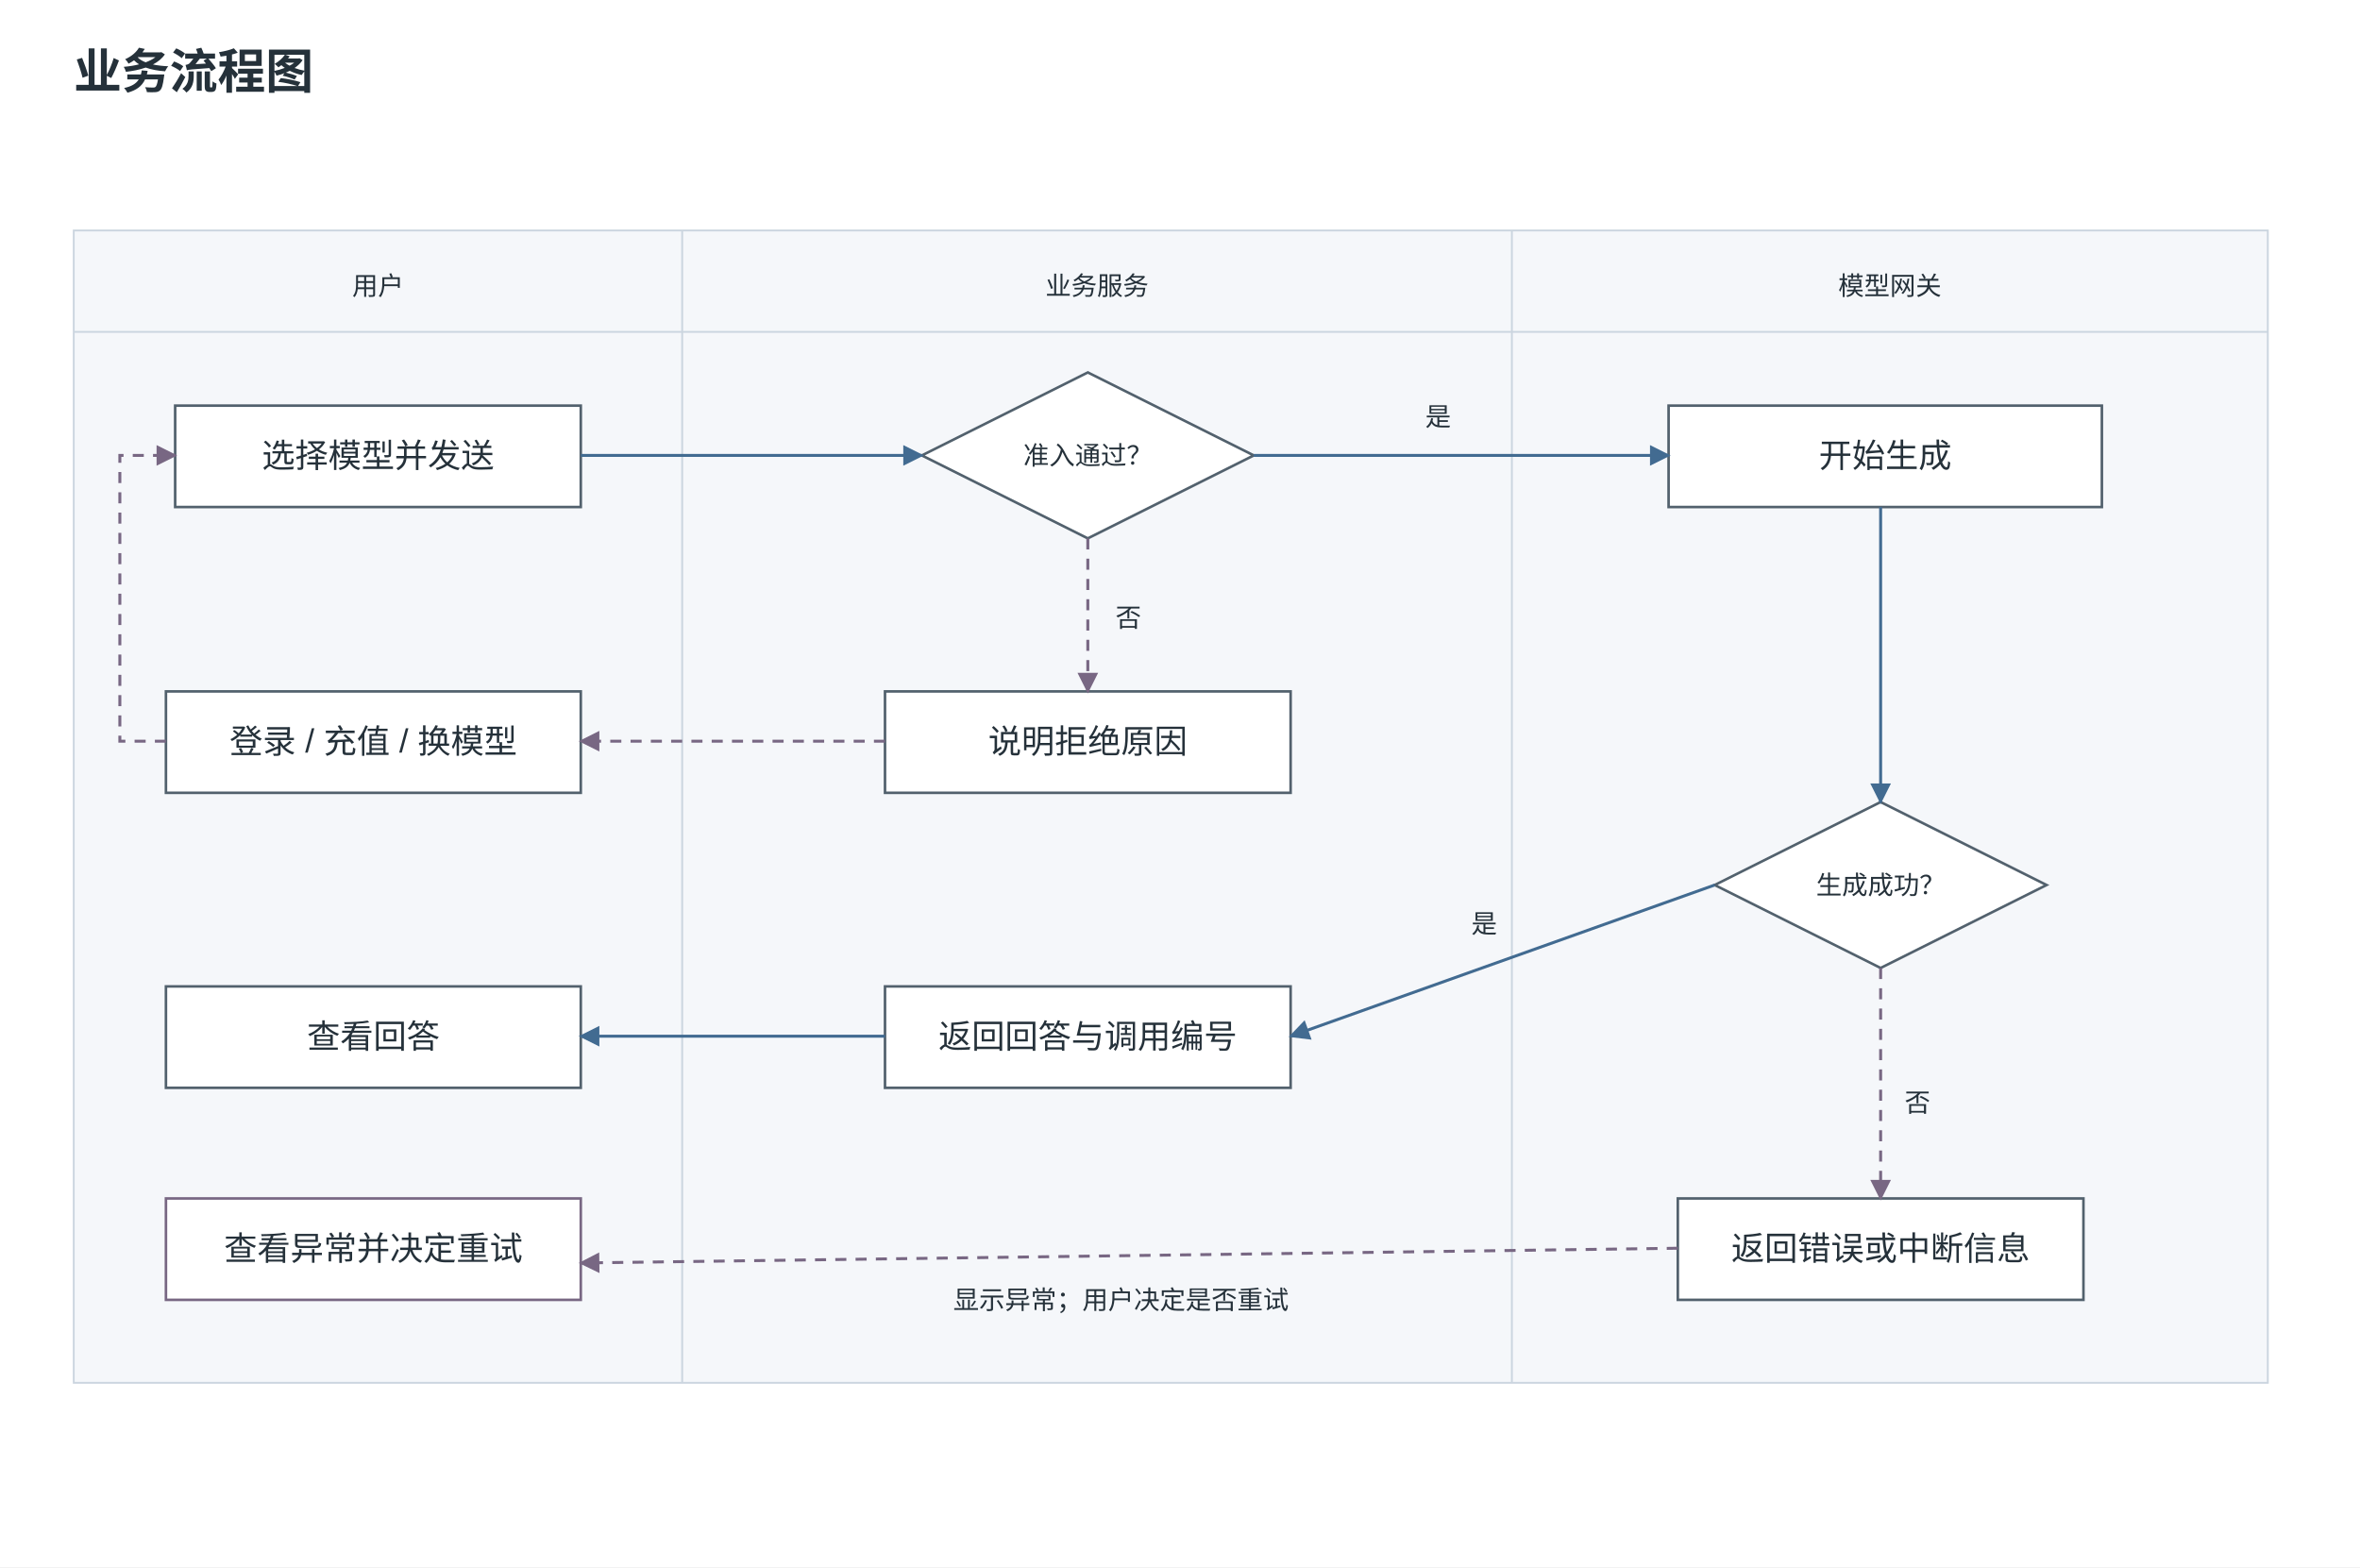
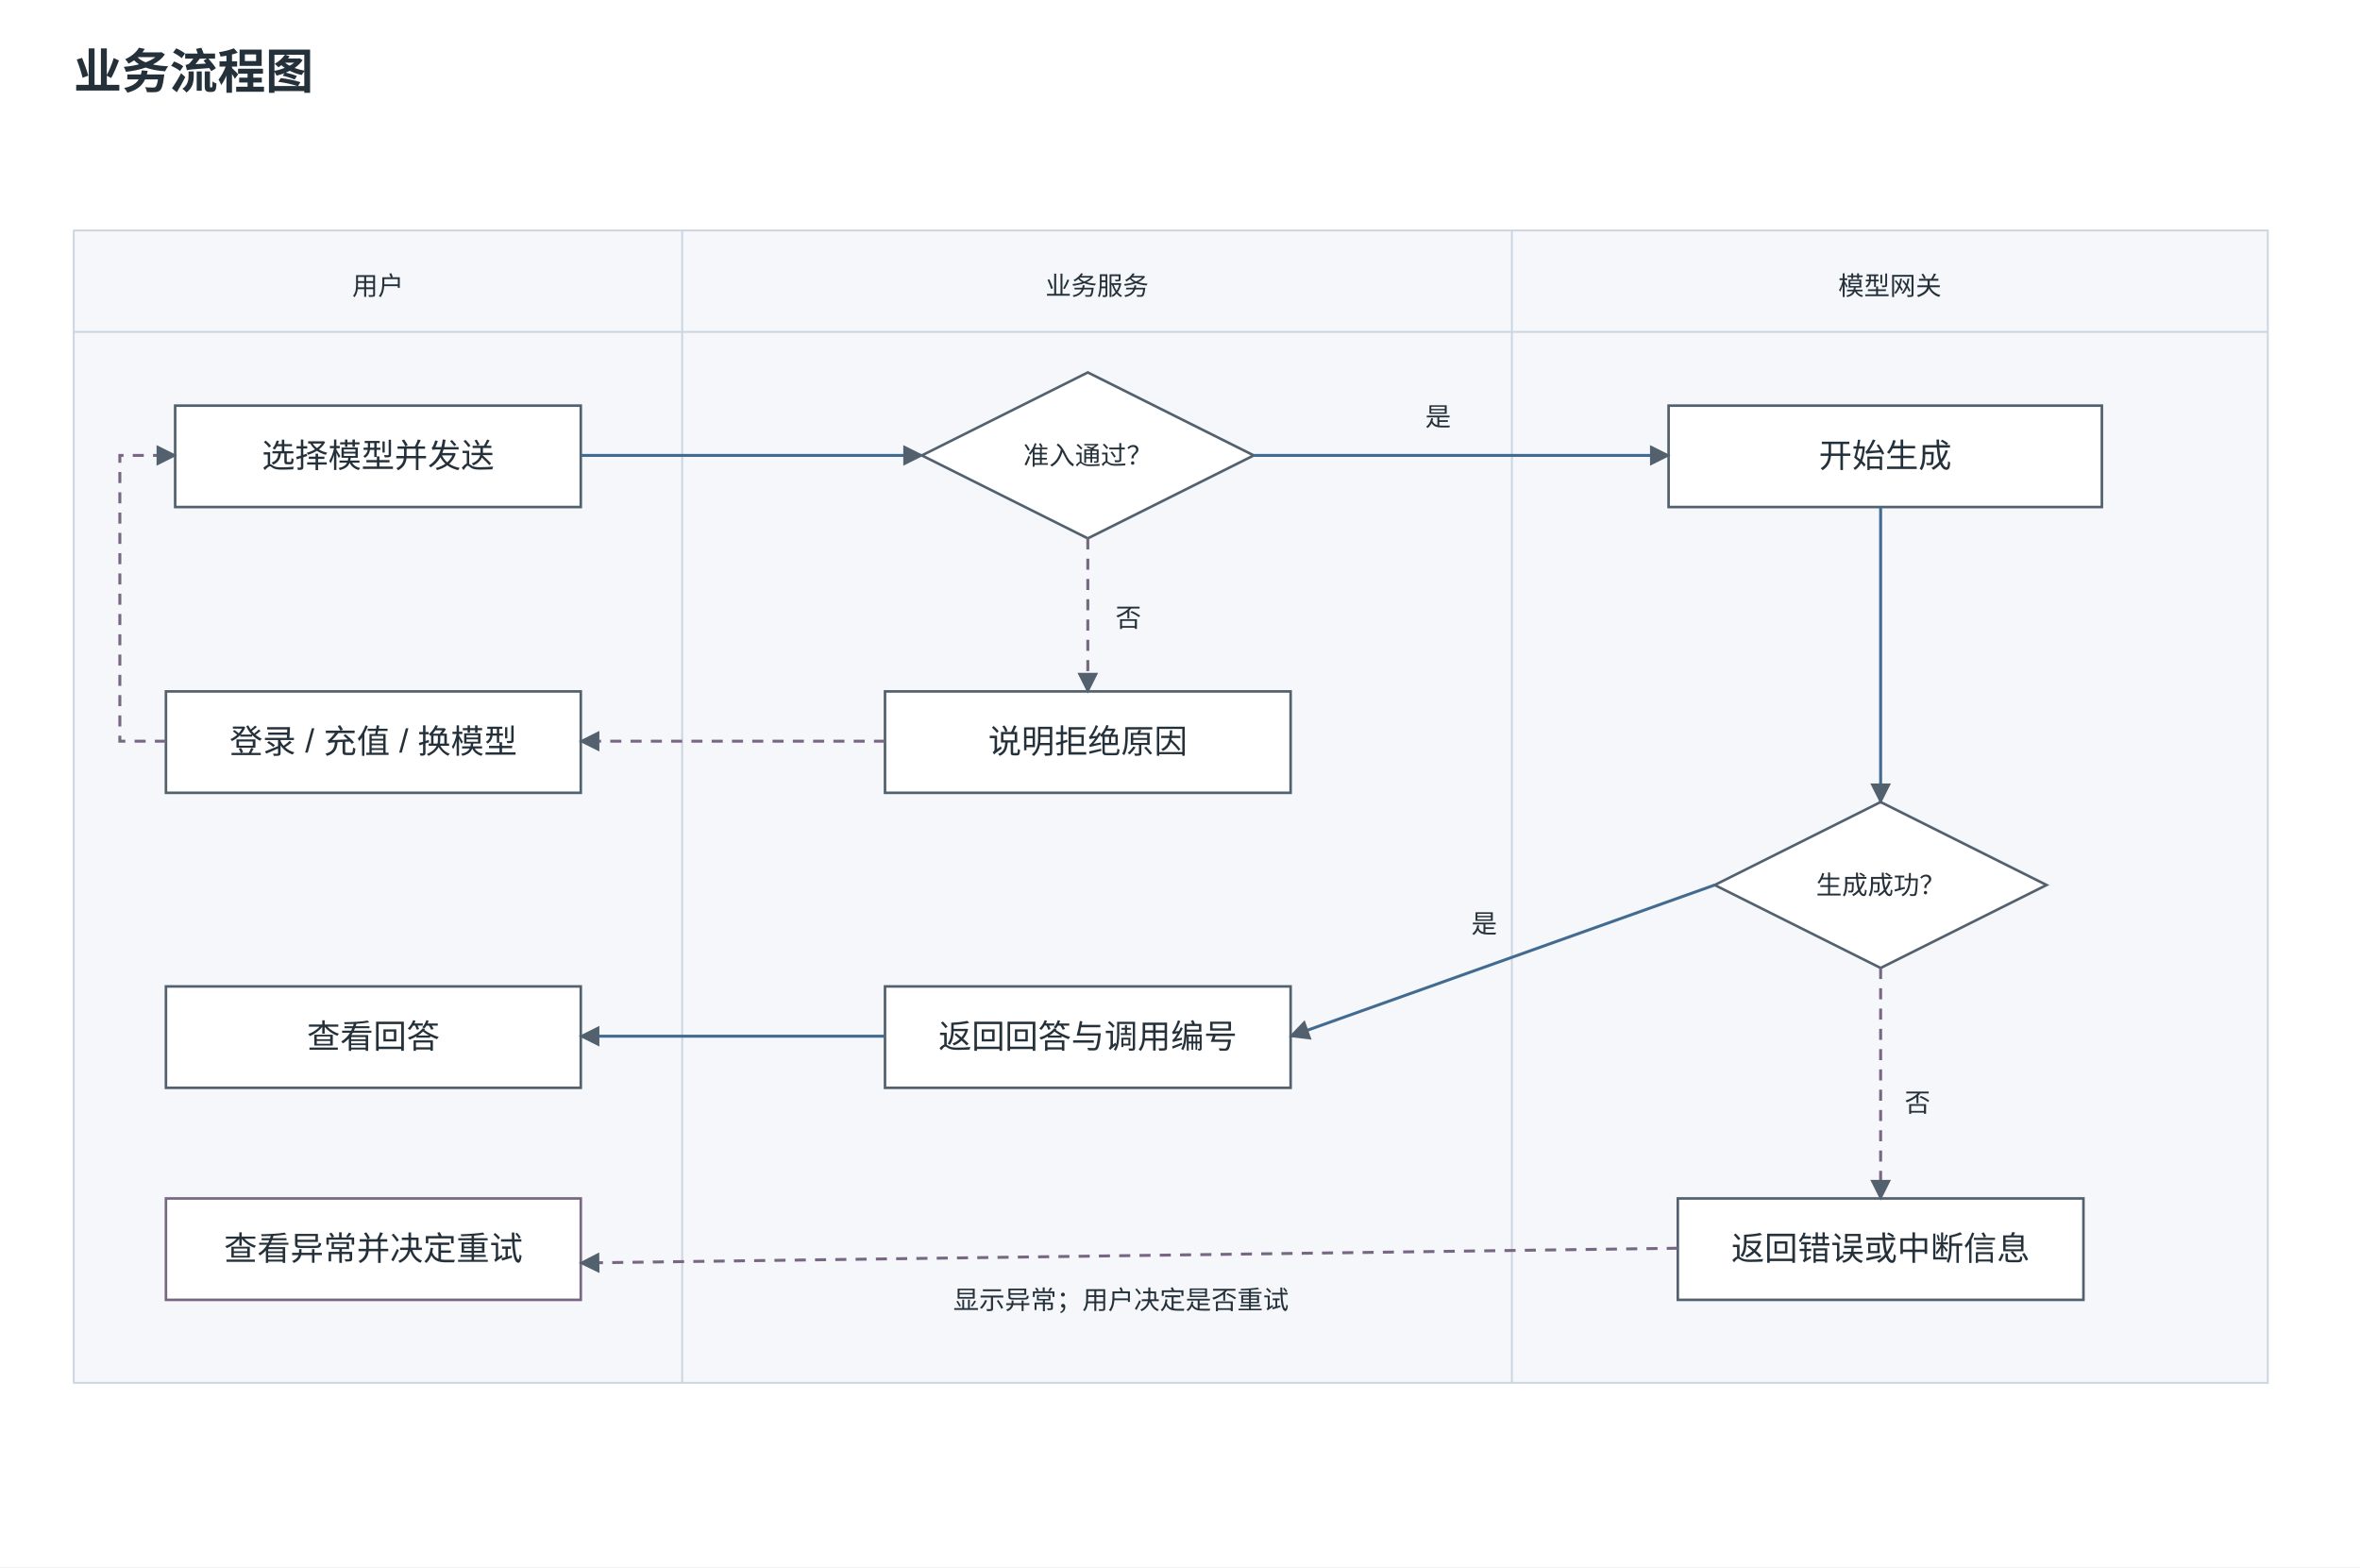
<svg xmlns="http://www.w3.org/2000/svg" width="1280" height="850" viewBox="0 0 1280 850" role="img" aria-labelledby="title desc">
  <defs>
    <marker id="arrow" viewBox="0 0 10 10" refX="9" refY="5" markerWidth="7" markerHeight="7" orient="auto">
-       <path d="M0 0 L10 5 L0 10 Z" fill="context-stroke" />
+       <path d="M0 0 L10 5 L0 10 Z" fill="#52616d" />
    </marker>
  </defs>
  <style>
- text{font-family:Arial,"Noto Sans CJK SC","Microsoft YaHei",sans-serif;font-size:18px;fill:#25313A}
+ text{font-family:Arial, 'Microsoft YaHei', 'PingFang SC', 'Noto Sans CJK SC', 'Source Han Sans CN', sans-serif;font-size:18px;fill:#25313A}
.box{fill:white;stroke:#52616D;stroke-width:1.4}
.line{fill:none;stroke:#52616D;stroke-width:1.6}
.dashed{stroke-dasharray:6 5}.small{font-size:14px}.heading{font-size:26px;font-weight:600}
.panel{fill:#F5F7FA;stroke:#CBD5DF;stroke-width:1}
.guide{fill:none;stroke:#CBD5DF;stroke-width:1}
.blue{stroke:#426B91}.purple{stroke:#786783}.teal{stroke:#477C80}.brown{stroke:#8A735C}
.green{stroke:#327354}.red{stroke:#AA4E4E}.yellow{stroke:#926D20}
.box.green{fill:#EDF5EF}.box.red{fill:#FAEEEE}.box.yellow{fill:#FBF5E5}
.caption{paint-order:stroke;stroke:white;stroke-width:7px;stroke-linejoin:round}
</style>
  <rect width="1280" height="850" fill="white" />
-   <text x="40" y="48" class="heading">业务流程图</text>
-   <rect x="40" y="125" width="1190" height="625" class="panel" />
-   <path d="M370 125 V750 M820 125 V750 M40 180 H1230" class="guide" />
-   <text x="205" y="160" class="small" text-anchor="middle">用户</text>
-   <text x="595" y="160" class="small" text-anchor="middle">业务服务</text>
-   <text x="1025" y="160" class="small" text-anchor="middle">模型网关</text>
-   <rect x="95" y="220" width="220" height="55" class="box" />
-   <text x="205" y="253.5" text-anchor="middle">选择模型并发送</text>
-   <path d="M590 202 L680 247 L590 292 L500 247 Z" class="box" />
-   <text x="590" y="252" class="small" text-anchor="middle">准入通过？</text>
-   <rect x="905" y="220" width="235" height="55" class="box" />
-   <text x="1022.5" y="253.5" text-anchor="middle">开始生成</text>
-   <rect x="480" y="375" width="220" height="55" class="box" />
-   <text x="590" y="408.5" text-anchor="middle">说明拒绝原因</text>
-   <rect x="90" y="375" width="225" height="55" class="box" />
-   <text x="202.5" y="408.5" text-anchor="middle">登录 / 充值 / 换模型</text>
-   <path d="M1020 435 L1110 480 L1020 525 L930 480 Z" class="box" />
-   <text x="1020" y="485" class="small" text-anchor="middle">生成成功？</text>
-   <rect x="480" y="535" width="220" height="55" class="box" />
-   <text x="590" y="568.5" text-anchor="middle">返回回答与调用编号</text>
-   <rect x="90" y="535" width="225" height="55" class="box" />
-   <text x="202.5" y="568.5" text-anchor="middle">查看回答</text>
-   <rect x="910" y="650" width="220" height="55" class="box" />
-   <text x="1020" y="683.5" text-anchor="middle">返回错误或中断信息</text>
-   <rect x="90" y="650" width="225" height="55" class="box purple" />
-   <text x="202.5" y="683.5" text-anchor="middle">查看异常并决定重试</text>
-   <path d="M315 247 H500" class="line blue" marker-end="url(#arrow)" />
-   <path d="M680 247 H905" class="line blue" marker-end="url(#arrow)" />
-   <text x="780" y="231" class="small" text-anchor="middle">是</text>
-   <path d="M590 292 V375" class="line purple dashed" marker-end="url(#arrow)" />
-   <text x="612" y="340" class="small" text-anchor="middle">否</text>
-   <path d="M480 402 H315" class="line purple dashed" marker-end="url(#arrow)" />
-   <path d="M90 402 H65 V247 H95" class="line purple dashed" marker-end="url(#arrow)" />
-   <path d="M1020 275 V435" class="line blue" marker-end="url(#arrow)" />
-   <path d="M930 480 L700 562" class="line blue" marker-end="url(#arrow)" />
-   <text x="805" y="506" class="small" text-anchor="middle">是</text>
-   <path d="M480 562 H315" class="line blue" marker-end="url(#arrow)" />
-   <path d="M1020 525 V650" class="line purple dashed" marker-end="url(#arrow)" />
-   <text x="1040" y="603" class="small" text-anchor="middle">否</text>
-   <path d="M910 677 L315 685" class="line purple dashed" marker-end="url(#arrow)" />
-   <text x="608" y="710" class="small" text-anchor="middle">显示异常；用户决定是否重试</text>
+   <text x="40" y="48" class="heading" font-family="Arial, 'Microsoft YaHei', 'PingFang SC', 'Noto Sans CJK SC', 'Source Han Sans CN', sans-serif" font-size="26px" fill="#25313A" font-weight="600">业务流程图</text>
+   <rect x="40" y="125" width="1190" height="625" class="panel" fill="#F5F7FA" stroke="#CBD5DF" stroke-width="1" />
+   <path d="M370 125 V750 M820 125 V750 M40 180 H1230" class="guide" fill="none" stroke="#CBD5DF" stroke-width="1" />
+   <text x="205" y="160" class="small" text-anchor="middle" font-family="Arial, 'Microsoft YaHei', 'PingFang SC', 'Noto Sans CJK SC', 'Source Han Sans CN', sans-serif" font-size="14px" fill="#25313A">用户</text>
+   <text x="595" y="160" class="small" text-anchor="middle" font-family="Arial, 'Microsoft YaHei', 'PingFang SC', 'Noto Sans CJK SC', 'Source Han Sans CN', sans-serif" font-size="14px" fill="#25313A">业务服务</text>
+   <text x="1025" y="160" class="small" text-anchor="middle" font-family="Arial, 'Microsoft YaHei', 'PingFang SC', 'Noto Sans CJK SC', 'Source Han Sans CN', sans-serif" font-size="14px" fill="#25313A">模型网关</text>
+   <rect x="95" y="220" width="220" height="55" class="box" fill="white" stroke="#52616D" stroke-width="1.4" />
+   <text x="205" y="253.5" text-anchor="middle" font-family="Arial, 'Microsoft YaHei', 'PingFang SC', 'Noto Sans CJK SC', 'Source Han Sans CN', sans-serif" font-size="18px" fill="#25313A">选择模型并发送</text>
+   <path d="M590 202 L680 247 L590 292 L500 247 Z" class="box" fill="white" stroke="#52616D" stroke-width="1.4" />
+   <text x="590" y="252" class="small" text-anchor="middle" font-family="Arial, 'Microsoft YaHei', 'PingFang SC', 'Noto Sans CJK SC', 'Source Han Sans CN', sans-serif" font-size="14px" fill="#25313A">准入通过？</text>
+   <rect x="905" y="220" width="235" height="55" class="box" fill="white" stroke="#52616D" stroke-width="1.4" />
+   <text x="1022.5" y="253.5" text-anchor="middle" font-family="Arial, 'Microsoft YaHei', 'PingFang SC', 'Noto Sans CJK SC', 'Source Han Sans CN', sans-serif" font-size="18px" fill="#25313A">开始生成</text>
+   <rect x="480" y="375" width="220" height="55" class="box" fill="white" stroke="#52616D" stroke-width="1.4" />
+   <text x="590" y="408.5" text-anchor="middle" font-family="Arial, 'Microsoft YaHei', 'PingFang SC', 'Noto Sans CJK SC', 'Source Han Sans CN', sans-serif" font-size="18px" fill="#25313A">说明拒绝原因</text>
+   <rect x="90" y="375" width="225" height="55" class="box" fill="white" stroke="#52616D" stroke-width="1.4" />
+   <text x="202.5" y="408.5" text-anchor="middle" font-family="Arial, 'Microsoft YaHei', 'PingFang SC', 'Noto Sans CJK SC', 'Source Han Sans CN', sans-serif" font-size="18px" fill="#25313A">登录 / 充值 / 换模型</text>
+   <path d="M1020 435 L1110 480 L1020 525 L930 480 Z" class="box" fill="white" stroke="#52616D" stroke-width="1.4" />
+   <text x="1020" y="485" class="small" text-anchor="middle" font-family="Arial, 'Microsoft YaHei', 'PingFang SC', 'Noto Sans CJK SC', 'Source Han Sans CN', sans-serif" font-size="14px" fill="#25313A">生成成功？</text>
+   <rect x="480" y="535" width="220" height="55" class="box" fill="white" stroke="#52616D" stroke-width="1.4" />
+   <text x="590" y="568.5" text-anchor="middle" font-family="Arial, 'Microsoft YaHei', 'PingFang SC', 'Noto Sans CJK SC', 'Source Han Sans CN', sans-serif" font-size="18px" fill="#25313A">返回回答与调用编号</text>
+   <rect x="90" y="535" width="225" height="55" class="box" fill="white" stroke="#52616D" stroke-width="1.4" />
+   <text x="202.5" y="568.5" text-anchor="middle" font-family="Arial, 'Microsoft YaHei', 'PingFang SC', 'Noto Sans CJK SC', 'Source Han Sans CN', sans-serif" font-size="18px" fill="#25313A">查看回答</text>
+   <rect x="910" y="650" width="220" height="55" class="box" fill="white" stroke="#52616D" stroke-width="1.4" />
+   <text x="1020" y="683.5" text-anchor="middle" font-family="Arial, 'Microsoft YaHei', 'PingFang SC', 'Noto Sans CJK SC', 'Source Han Sans CN', sans-serif" font-size="18px" fill="#25313A">返回错误或中断信息</text>
+   <rect x="90" y="650" width="225" height="55" class="box purple" fill="white" stroke="#786783" stroke-width="1.4" />
+   <text x="202.5" y="683.5" text-anchor="middle" font-family="Arial, 'Microsoft YaHei', 'PingFang SC', 'Noto Sans CJK SC', 'Source Han Sans CN', sans-serif" font-size="18px" fill="#25313A">查看异常并决定重试</text>
+   <path d="M315 247 H500" class="line blue" marker-end="url(#arrow)" fill="none" stroke="#426B91" stroke-width="1.6" />
+   <path d="M680 247 H905" class="line blue" marker-end="url(#arrow)" fill="none" stroke="#426B91" stroke-width="1.6" />
+   <text x="780" y="231" class="small" text-anchor="middle" font-family="Arial, 'Microsoft YaHei', 'PingFang SC', 'Noto Sans CJK SC', 'Source Han Sans CN', sans-serif" font-size="14px" fill="#25313A">是</text>
+   <path d="M590 292 V375" class="line purple dashed" marker-end="url(#arrow)" fill="none" stroke="#786783" stroke-width="1.6" stroke-dasharray="6 5" />
+   <text x="612" y="340" class="small" text-anchor="middle" font-family="Arial, 'Microsoft YaHei', 'PingFang SC', 'Noto Sans CJK SC', 'Source Han Sans CN', sans-serif" font-size="14px" fill="#25313A">否</text>
+   <path d="M480 402 H315" class="line purple dashed" marker-end="url(#arrow)" fill="none" stroke="#786783" stroke-width="1.6" stroke-dasharray="6 5" />
+   <path d="M90 402 H65 V247 H95" class="line purple dashed" marker-end="url(#arrow)" fill="none" stroke="#786783" stroke-width="1.6" stroke-dasharray="6 5" />
+   <path d="M1020 275 V435" class="line blue" marker-end="url(#arrow)" fill="none" stroke="#426B91" stroke-width="1.6" />
+   <path d="M930 480 L700 562" class="line blue" marker-end="url(#arrow)" fill="none" stroke="#426B91" stroke-width="1.6" />
+   <text x="805" y="506" class="small" text-anchor="middle" font-family="Arial, 'Microsoft YaHei', 'PingFang SC', 'Noto Sans CJK SC', 'Source Han Sans CN', sans-serif" font-size="14px" fill="#25313A">是</text>
+   <path d="M480 562 H315" class="line blue" marker-end="url(#arrow)" fill="none" stroke="#426B91" stroke-width="1.6" />
+   <path d="M1020 525 V650" class="line purple dashed" marker-end="url(#arrow)" fill="none" stroke="#786783" stroke-width="1.6" stroke-dasharray="6 5" />
+   <text x="1040" y="603" class="small" text-anchor="middle" font-family="Arial, 'Microsoft YaHei', 'PingFang SC', 'Noto Sans CJK SC', 'Source Han Sans CN', sans-serif" font-size="14px" fill="#25313A">否</text>
+   <path d="M910 677 L315 685" class="line purple dashed" marker-end="url(#arrow)" fill="none" stroke="#786783" stroke-width="1.6" stroke-dasharray="6 5" />
+   <text x="608" y="710" class="small" text-anchor="middle" font-family="Arial, 'Microsoft YaHei', 'PingFang SC', 'Noto Sans CJK SC', 'Source Han Sans CN', sans-serif" font-size="14px" fill="#25313A">显示异常；用户决定是否重试</text>
</svg>
